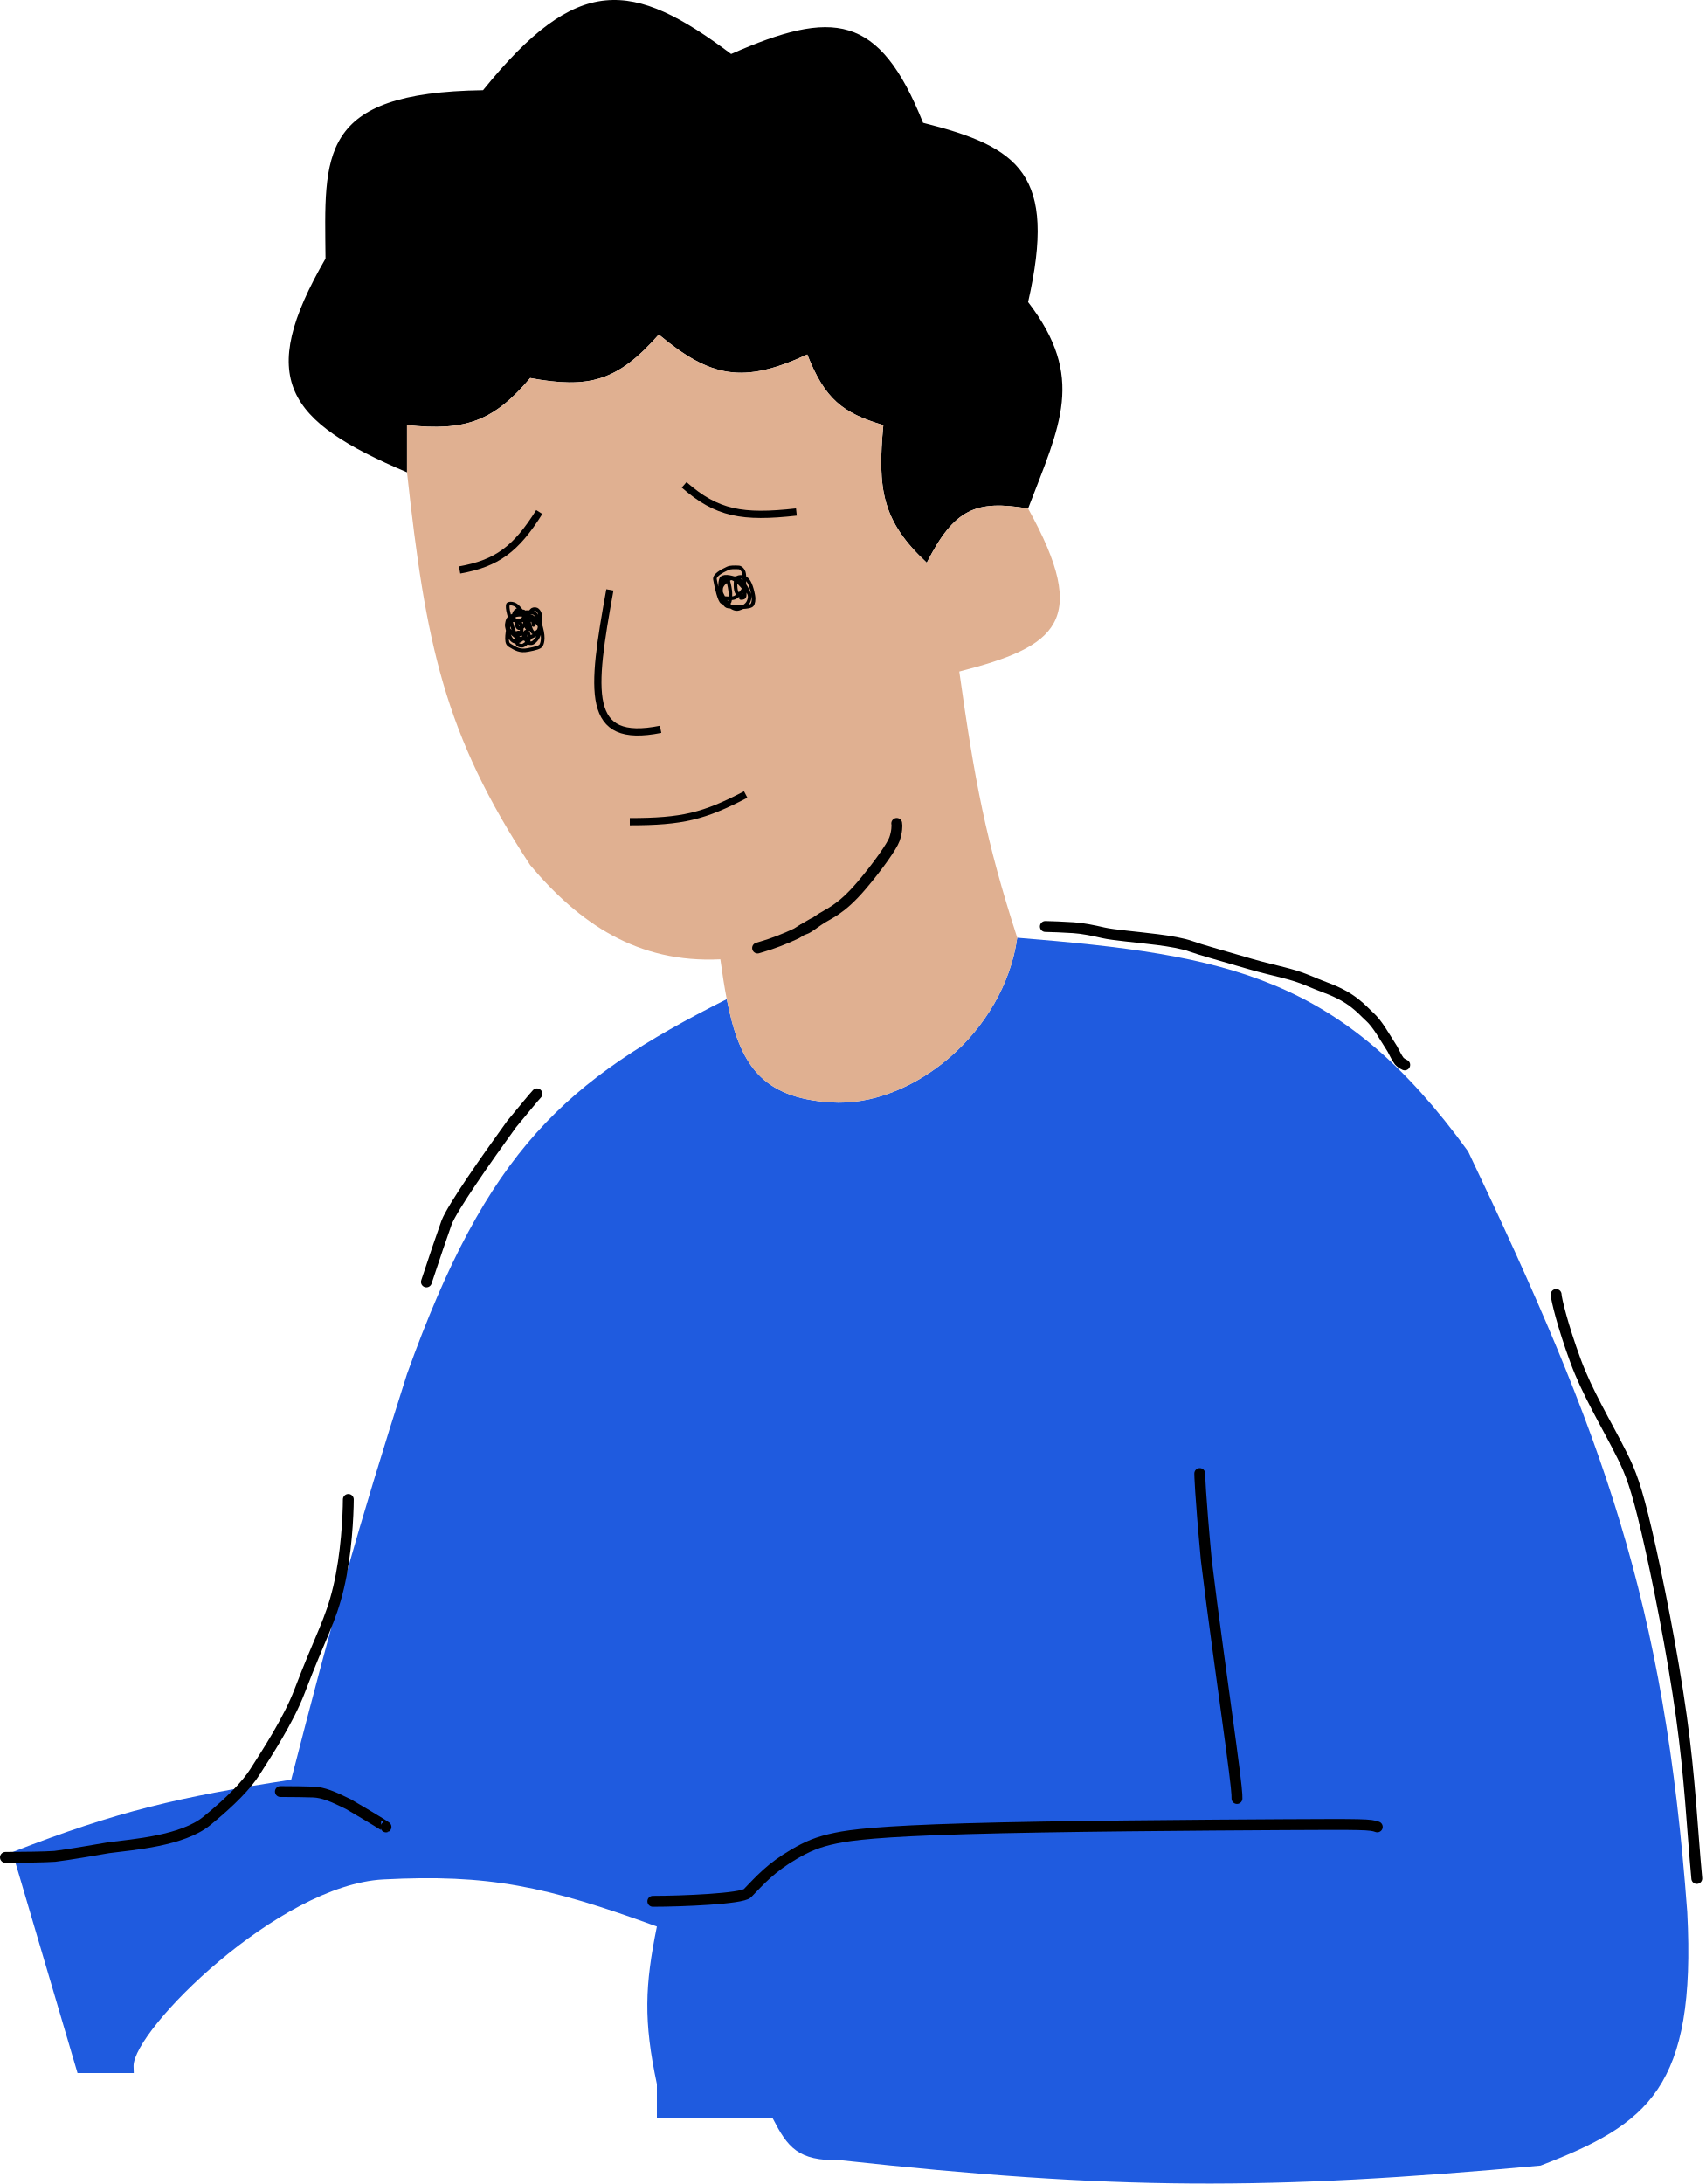
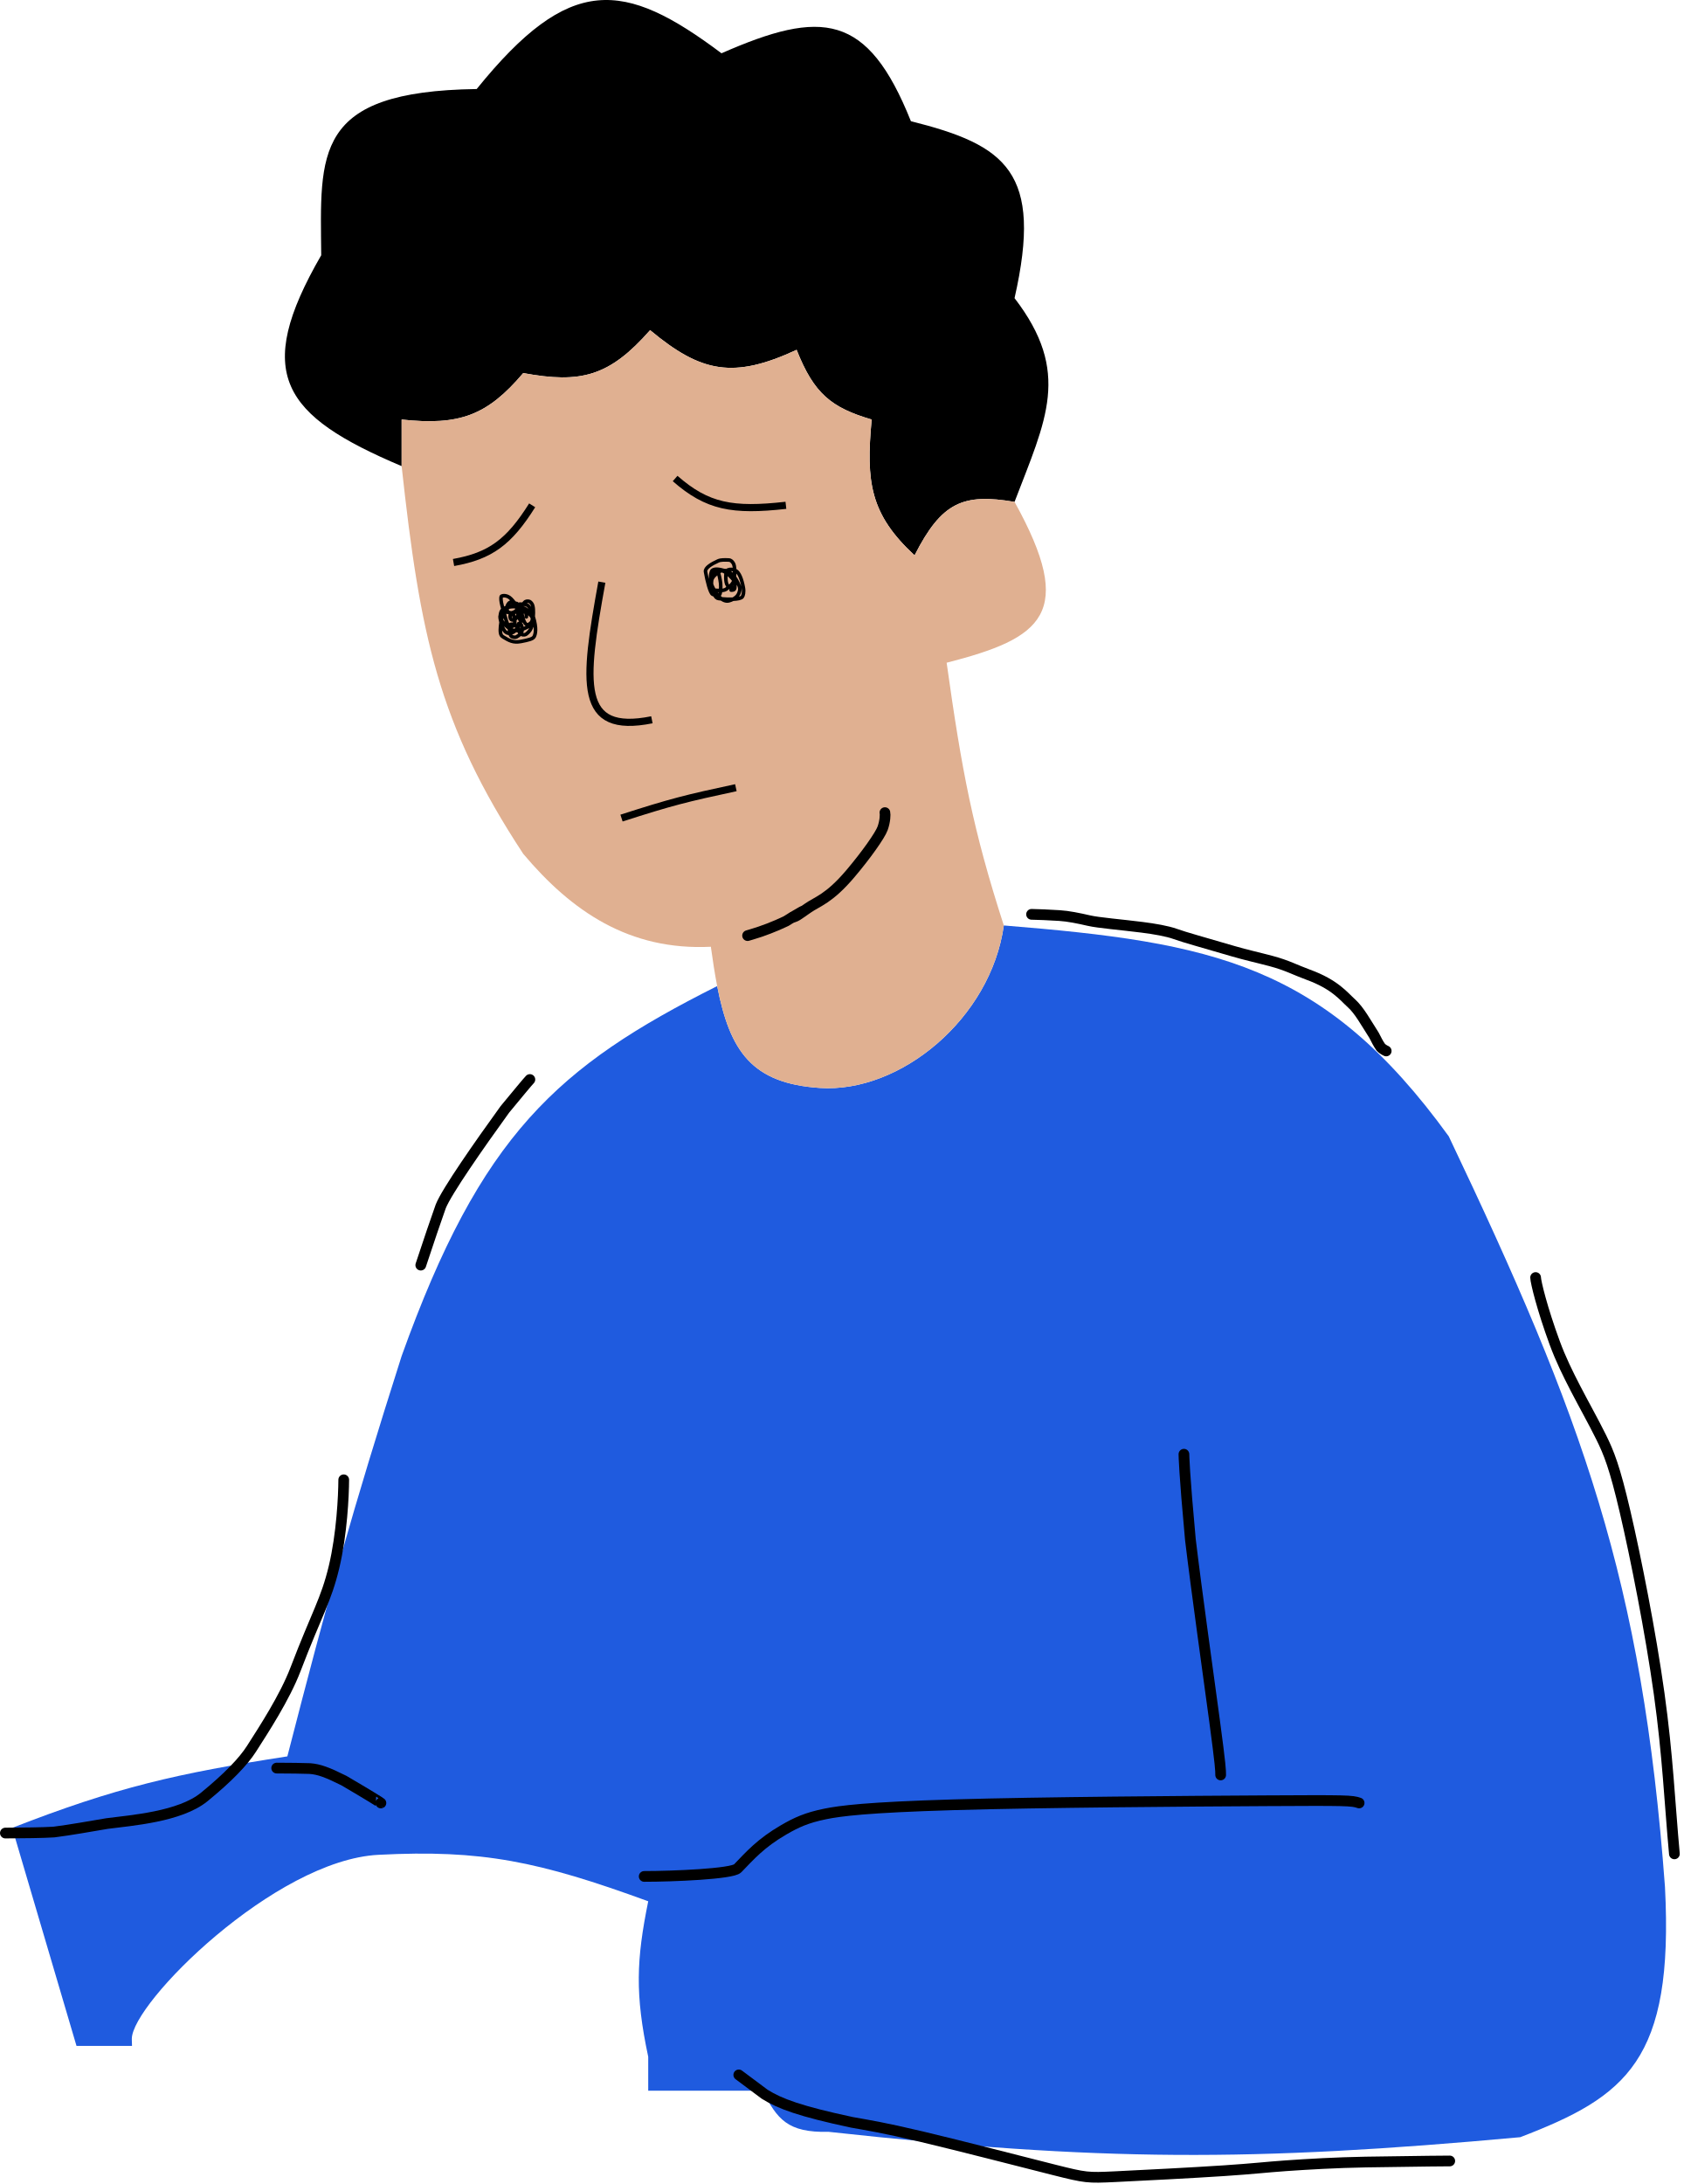
- <svg xmlns="http://www.w3.org/2000/svg" width="471" height="603" viewBox="0 0 471 603" fill="none">
+ <svg xmlns="http://www.w3.org/2000/svg" width="471" height="611" viewBox="0 0 471 611" fill="none">
  <path d="M280.881 258.906C339.332 263.662 370.368 269.559 405.381 317.906C442.883 396.681 459.508 441.89 465.881 527.906C468.391 576.417 455.105 586.515 425.381 597.906C350.168 604.795 307.837 604.71 231.881 596.406C220.288 596.684 217.474 592.817 213.381 584.906H181.381V575.406C177.653 557.899 178.072 548.215 181.381 531.906C150.731 520.72 134.881 517.406 105.881 518.906C76.881 520.406 36.881 560.406 36.881 570.406C36.881 571.106 36.9 571.759 36.938 572.367H21.406L3.406 511.367C32.523 500.011 49.517 496.136 80.406 491.367C91.814 447.051 98.584 422.66 112.381 379.367C134.597 317.439 155.929 298.347 200.675 275.867C204.247 294.144 210.392 303.1 229.406 304.367C251.906 305.867 277.241 284.942 280.881 258.906Z" fill="#1F5BDF" />
-   <path d="M112.381 130.406C78.957 116.243 70.692 104.608 89.881 71.406C89.639 42.812 87.54 25.552 133.381 24.906C159.473 -7.361 174.534 -5.586 201.881 14.906C229.968 2.572 242.744 3.6 254.881 33.906C281.517 40.587 291.908 48.086 283.881 83.406C299.818 104.165 292.717 117.311 283.881 140.406C269.499 137.962 263.486 140.447 255.906 155.367C243.5 143.872 242.257 134.912 243.906 117.367C232.627 114.036 227.766 110.174 222.906 97.867C205.209 106.067 196.227 104.285 181.906 92.367C170.529 105.287 162.592 107.371 146.406 104.367C136.375 116.188 128.65 119.134 112.381 117.367V130.406Z" fill="black" />
-   <path d="M283.881 140.406C301.236 171.695 291.732 178.527 264.881 185.406C269.119 215.592 272.185 231.995 280.881 258.906C277.241 284.942 251.906 305.867 229.406 304.367C210.392 303.1 204.247 294.144 200.675 275.867C200.02 272.517 199.452 268.854 198.906 264.867C176.055 265.987 159.932 254.938 146.406 238.867C122.568 202.642 117.533 177.505 112.381 130.406V117.367C128.65 119.134 136.375 116.188 146.406 104.367C162.592 107.371 170.529 105.287 181.906 92.367C196.227 104.285 205.209 106.067 222.906 97.867C227.766 110.174 232.627 114.036 243.906 117.367C242.257 134.912 243.5 143.872 255.906 155.367C263.486 140.447 269.499 137.962 283.881 140.406Z" fill="#E0B091" />
-   <path d="M148.906 141.367C142.452 151.661 137.191 155.54 126.906 157.367M188.906 133.867C197.917 141.758 204.956 143.046 219.906 141.367M168.406 162.867C163.274 191.151 161.549 205.567 182.406 201.367M205.906 219.367C194.406 225.367 188.406 226.867 173.906 226.867" stroke="black" stroke-width="2" />
-   <path d="M331.277 406.836C331.277 407.049 331.333 411.818 333.085 430.697C334.782 444.916 338.118 468.555 339.836 481.336C341.555 494.116 341.555 495.322 341.555 496.564" stroke="black" stroke-width="3" stroke-linecap="round" stroke-linejoin="round" />
-   <path d="M180.257 524.949C188.308 524.949 204.884 524.258 206.395 522.698C209.841 519.141 212.846 515.655 219.283 511.918C222.822 509.864 225.694 508.533 230.887 507.477C235.056 506.628 242.428 505.626 266.846 504.907C291.264 504.188 332.527 503.906 354.615 503.781C376.703 503.657 378.366 503.699 380.297 504.4" stroke="black" stroke-width="3" stroke-linecap="round" stroke-linejoin="round" />
-   <path d="M106.585 504.412C106.655 504.377 102.881 502.032 96.225 498.138C91.61 495.836 89.276 494.968 86.724 494.777C84.684 494.697 81.13 494.651 77.419 494.641" stroke="black" stroke-width="3" stroke-linecap="round" stroke-linejoin="round" />
-   <path d="M200.894 160.005C201.07 160.243 201.458 161.677 201.641 163.211C201.722 163.886 201.656 165.062 201.567 165.704C201.477 166.347 201.297 166.427 201.009 166.469C200.336 166.565 199.741 166.43 199.394 166.248C198.71 165.888 197.847 162.475 197.415 159.95C197.228 158.858 199.101 157.761 200.932 156.927C201.685 156.584 202.782 156.627 203.911 156.668C204.579 156.692 204.923 157.181 205.199 157.612C205.7 158.396 205.586 160.779 205.416 162.209C205.299 163.202 204.008 164.284 203.182 164.837C202.418 165.348 201.026 165.196 200.049 165.124C198.226 164.989 199.346 160.472 199.643 159.977C199.877 159.59 200.667 159.598 201.505 159.604C202.816 159.614 203.984 160.781 204.89 161.792C205.767 162.771 205.702 163.623 205.605 164.081C205.56 164.294 205.277 164.375 205.071 164.428C204.688 164.527 204.281 164.379 203.918 164.15C202.879 163.495 203.103 161.139 203.153 160.266C203.175 159.871 203.353 159.59 203.707 159.445C204.567 159.091 205.433 159.415 205.862 159.654C206.846 160.201 207.538 161.981 207.986 164.348C208.242 165.694 207.955 166.632 207.697 166.98C207.042 167.865 203.082 167.707 201.084 167.45C200.149 167.33 199.856 166.27 199.416 165.041C198.366 162.107 198.981 159.879 199.248 159.627C200.157 158.772 202.487 159.537 203.858 160.023C205.092 160.46 206.156 162.237 206.854 163.955C207.218 164.853 206.872 165.672 206.664 166.139C206.228 167.117 205.055 167.782 203.942 168.087C203.403 168.235 202.932 168.088 202.577 167.944C200.994 167.303 199.611 164.803 199.206 163.819C199.025 163.38 199.061 162.894 199.122 162.423C199.276 161.245 200.728 160.285 201.555 159.766C201.902 159.548 202.443 159.616 202.958 159.627C203.854 159.645 204.643 160.862 205.375 162.353C205.663 162.939 205.652 163.711 205.607 164.486C205.549 164.793 205.418 164.924 205.263 165C205.109 165.076 204.935 165.094 204.573 165.092" stroke="black" stroke-linecap="round" stroke-linejoin="round" />
-   <path d="M144.573 168.822C144.666 168.983 144.713 169.746 144.628 170.419C144.561 170.944 143.973 171.187 143.447 171.386C143.153 171.497 142.761 171.483 142.496 171.421C142.232 171.36 142.094 171.214 142.011 171.036C141.841 170.675 141.874 170.217 141.901 169.779C141.927 169.356 142.176 168.961 142.499 168.644C142.817 168.332 143.307 168.424 143.635 168.48C144.45 168.618 144.81 169.788 144.972 170.737C145.091 171.435 144.932 172.077 144.77 172.503C144.616 172.908 144.246 173.178 143.854 173.368C143.658 173.464 143.432 173.466 143.261 173.425C143.089 173.385 142.968 173.279 142.879 173.106C142.68 172.72 142.697 172.284 142.802 171.963C143.062 171.169 144.515 171.199 146.703 171.197C147.715 171.196 148.448 172.024 148.887 172.621C149.106 172.919 148.973 173.391 148.842 173.798C148.723 174.166 148.374 174.424 148.027 174.654C147.857 174.768 147.647 174.792 147.454 174.743C146.662 174.542 146.245 172.861 145.851 170.896C145.777 170.527 145.845 170.304 145.95 170.188C146.055 170.073 146.24 170.064 146.41 170.087C147.23 170.194 148.291 171.53 148.842 172.602C149.447 173.782 148.953 174.878 148.622 175.718C148.322 176.477 147.696 177.051 147.243 177.397C146.915 177.648 146.526 177.616 146.169 177.561C145.764 177.499 145.468 177.104 145.23 176.694C144.953 176.218 144.944 175.442 144.997 174.728C145.018 174.451 145.201 174.371 145.358 174.4C145.514 174.429 145.684 174.575 145.807 174.75C146.05 175.095 146.087 175.692 146.078 176.325C146.066 177.178 145.156 177.82 144.527 178.176C144.226 178.347 143.796 178.287 143.388 178.174C142.526 177.934 142.549 176.413 142.566 175.055C142.57 174.787 142.821 174.682 143.061 174.648C143.6 174.571 144.089 174.857 144.396 175.132C144.54 175.262 144.625 175.412 144.652 175.565C144.708 175.875 144.393 176.236 143.988 176.59C143.614 176.917 143.171 177.074 142.736 177.156C142.294 177.24 141.9 177.087 141.607 176.893C140.758 176.33 140.297 174.765 139.963 172.997C139.85 172.398 139.98 172.028 140.217 171.742C140.839 170.99 142.257 171.235 143.18 171.537C143.618 171.68 143.786 172.245 143.937 172.847C144.17 173.77 144 174.537 143.868 174.847C143.799 175.006 143.623 175.113 143.446 175.19C143.269 175.268 143.068 175.299 142.84 175.229C142.612 175.159 142.363 174.988 142.182 174.816C141.86 174.512 141.288 172.481 140.513 169.532C140.127 168.063 140.152 167.415 140.223 166.982C140.254 166.795 140.438 166.721 140.652 166.677C141.139 166.578 141.64 166.692 142.087 166.881C143.476 167.469 145.172 170.375 146.245 172.765C146.419 173.153 146.37 173.446 146.283 173.593C146.196 173.741 146.003 173.759 145.842 173.702C145.156 173.464 145.179 171.922 145.283 170.922C145.351 170.27 146.034 169.39 146.755 168.556C147.142 168.109 147.603 168.181 147.94 168.212C148.285 168.244 148.557 168.554 148.804 168.887C149.432 169.732 149.274 172.206 149.063 173.789C148.923 174.838 147.432 175.575 145.879 176.17C145.178 176.439 144.495 176.41 143.956 176.392C142.624 176.345 140.789 174.342 140.172 173.336C139.83 172.777 139.988 172.061 140.106 171.515C140.395 170.174 142.033 169.694 143.967 169.226C145.69 168.809 146.962 169.091 147.296 169.196C148.001 169.419 148.427 170.259 149.005 171.926C150.321 175.718 149.818 177.414 149.453 178.112C149.117 178.755 147.88 179.052 145.749 179.461C143.525 179.887 142.392 179.14 140.8 178.198C140.477 178.006 140.354 177.839 140.252 177.666C139.572 176.51 140.403 172.712 140.908 170.964C141.037 170.515 141.452 170.259 141.811 170.073C143.31 169.298 145.972 170 146.473 170.139C146.841 170.345 147.085 170.902 147.226 171.691C147.276 172.045 147.282 172.305 147.287 172.574" stroke="black" stroke-linecap="round" stroke-linejoin="round" />
-   <path d="M288.641 255.797C290.013 255.797 293.919 255.98 296.412 256.136C298.899 256.292 301.824 256.889 304.683 257.55C307.36 258.169 313.736 258.683 319.564 259.422C323.005 259.858 326.619 260.481 328.856 261.286C331.724 262.318 336.27 263.525 345.162 266.14C348.628 267.159 352.217 267.943 355.755 268.89C360.269 270.098 362.328 271.324 366.053 272.682C373.556 275.418 375.969 278.717 378.167 280.701C380.369 282.688 382.132 285.996 384.457 289.612C385.155 290.975 385.699 292.059 386.337 292.948C386.707 293.357 387.172 293.682 387.875 294.016" stroke="black" stroke-width="3" stroke-linecap="round" stroke-linejoin="round" />
-   <path d="M429.682 357.406C429.709 358.653 431.49 366.084 435.009 375.645C436.696 380.229 438.605 384.109 440.876 388.503C443.147 392.897 445.83 397.646 448.015 402.066C450.2 406.485 451.804 410.431 454.726 422.963C457.648 435.495 461.838 456.494 464.257 473.866C466.676 491.237 467.197 504.344 468.516 518.641" stroke="black" stroke-width="3" stroke-linecap="round" stroke-linejoin="round" />
-   <path d="M148.266 302.008C147.664 302.621 144.799 306.089 141.265 310.369C134.149 320.207 124.941 333.368 123.316 337.522C122.061 341.011 119.933 347.305 117.74 353.934" stroke="black" stroke-width="3" stroke-linecap="round" stroke-linejoin="round" />
-   <path d="M96.18 413.992C96.157 418.465 95.666 429.155 93.474 438.366C91.246 447.725 88.638 451.439 82.689 467.015C79.674 474.909 73.742 483.972 70.348 489.279C68.118 492.767 63.878 497.227 57.136 502.734C50.331 508.293 36.649 509.274 29.954 510.158C25.226 510.962 19.644 511.956 15.103 512.533C11.873 512.742 6.765 512.779 1.502 512.818" stroke="black" stroke-width="3" stroke-linecap="round" stroke-linejoin="round" />
-   <path d="M247.609 227.344C247.739 227.855 247.681 229.737 246.97 231.727C246.275 233.669 242.392 239.183 237.937 244.435C231.926 251.521 228.711 252.174 226 254.087C225.209 254.642 224.203 255.347 223.521 255.804C222.838 256.261 222.51 256.449 221.74 256.642" stroke="black" stroke-width="3" stroke-linecap="round" stroke-linejoin="round" />
-   <path d="M224.422 255.023C224.065 255.241 221.968 256.4 219.949 257.697C216.846 259.19 213.27 260.551 210.417 261.378C209.832 261.541 209.553 261.64 209.185 261.746" stroke="black" stroke-width="3" stroke-linecap="round" stroke-linejoin="round" />
+   <path d="M112.381 130.406C78.957 116.243 70.692 104.608 89.881 71.406C89.639 42.812 87.54 25.552 133.381 24.906C159.473 -7.361 174.534 -5.586 201.881 14.906C229.968 2.572 242.744 3.6 254.881 33.906C281.517 40.587 291.908 48.086 283.881 83.406C299.818 104.165 292.717 117.311 283.881 140.406C269.499 137.962 263.486 140.447 255.906 155.367C243.5 143.872 242.257 134.911 243.906 117.367C232.627 114.036 227.766 110.174 222.906 97.867C205.209 106.067 196.227 104.285 181.906 92.367C170.529 105.287 162.592 107.371 146.406 104.367C136.375 116.188 128.65 119.134 112.381 117.367V130.406Z" fill="black" />
+   <path d="M283.881 140.406C301.236 171.695 291.732 178.527 264.881 185.406C269.119 215.592 272.185 231.995 280.881 258.906C277.241 284.942 251.906 305.867 229.406 304.367C210.392 303.1 204.247 294.144 200.675 275.867C200.02 272.517 199.452 268.854 198.906 264.867C176.055 265.987 159.932 254.938 146.406 238.867C122.568 202.642 117.533 177.505 112.381 130.406V117.367C128.65 119.134 136.375 116.188 146.406 104.367C162.592 107.371 170.529 105.287 181.906 92.367C196.227 104.285 205.209 106.067 222.906 97.867C227.766 110.174 232.627 114.036 243.906 117.367C242.257 134.911 243.5 143.872 255.906 155.367C263.486 140.447 269.499 137.962 283.881 140.406Z" fill="#E0B091" />
+   <path d="M148.906 141.367C142.452 151.661 137.191 155.54 126.906 157.367M188.906 133.867C197.917 141.758 204.956 143.046 219.906 141.367M168.406 162.867C163.274 191.151 161.549 205.567 182.406 201.367M205.906 220.367C191.906 223.367 187.906 224.367 173.906 228.867" stroke-width="2" stroke="black" />
+   <path d="M331.277 406.836C331.277 407.049 331.333 411.818 333.085 430.697C334.782 444.916 338.118 468.555 339.836 481.336C341.555 494.116 341.555 495.322 341.555 496.564" stroke-width="3" stroke-linecap="round" stroke-linejoin="round" stroke="black" />
+   <path d="M180.257 524.949C188.308 524.949 204.884 524.258 206.395 522.698C209.841 519.141 212.846 515.655 219.283 511.918C222.822 509.864 225.694 508.533 230.887 507.477C235.056 506.628 242.428 505.626 266.846 504.907C291.264 504.188 332.527 503.906 354.615 503.781C376.703 503.657 378.366 503.699 380.297 504.4" stroke-width="3" stroke-linecap="round" stroke-linejoin="round" stroke="black" />
+   <path d="M106.585 504.412C106.655 504.377 102.881 502.032 96.225 498.138C91.61 495.836 89.276 494.968 86.724 494.777C84.684 494.697 81.13 494.651 77.419 494.641" stroke-width="3" stroke-linecap="round" stroke-linejoin="round" stroke="black" />
+   <path d="M200.894 160.005C200.916 160.035 200.942 160.083 200.97 160.149M200.97 160.149C201.164 160.604 201.481 161.87 201.641 163.211C201.704 163.734 201.678 164.558 201.622 165.201M200.97 160.149C200.176 160.697 199.244 161.492 199.122 162.423C199.061 162.894 199.025 163.38 199.206 163.819C199.333 164.128 199.557 164.587 199.853 165.09M200.97 160.149C201.18 160.003 201.381 159.875 201.555 159.766C201.654 159.703 201.77 159.664 201.895 159.641M201.622 165.201C201.606 165.388 201.587 165.56 201.567 165.704C201.477 166.347 201.297 166.427 201.009 166.469C200.944 166.478 200.88 166.485 200.817 166.49M201.622 165.201C202.214 165.19 202.784 165.104 203.182 164.837C203.432 164.67 203.724 164.455 204.013 164.208M201.622 165.201C201.079 165.211 200.516 165.159 200.049 165.124C199.979 165.119 199.914 165.107 199.853 165.09M200.817 166.49C200.499 166.516 200.203 166.492 199.949 166.439M200.817 166.49C201.141 166.888 201.498 167.255 201.875 167.537M200.817 166.49C200.448 166.038 200.121 165.546 199.853 165.09M199.949 166.439C199.729 166.393 199.54 166.324 199.394 166.248C198.71 165.888 197.847 162.475 197.415 159.95C197.228 158.858 199.101 157.761 200.932 156.927C201.679 156.587 202.765 156.626 203.885 156.667L203.911 156.668C204.579 156.692 204.923 157.181 205.199 157.612C205.434 157.979 205.534 158.699 205.556 159.507M199.949 166.439C200.214 166.993 200.54 167.38 201.084 167.45C201.322 167.481 201.589 167.51 201.875 167.537M199.949 166.439C199.759 166.04 199.6 165.555 199.416 165.041C199.351 164.859 199.292 164.68 199.239 164.503M205.556 159.507C205.573 160.133 205.543 160.812 205.494 161.422M205.556 159.507C205.086 159.312 204.395 159.162 203.707 159.445C203.553 159.508 203.433 159.596 203.344 159.709M205.556 159.507C205.673 159.555 205.776 159.606 205.862 159.654C206.846 160.201 207.538 161.981 207.986 164.348C208.242 165.694 207.955 166.632 207.697 166.98C207.387 167.399 206.333 167.585 205.099 167.636M205.494 161.422C205.472 161.703 205.445 161.969 205.416 162.209C205.41 162.264 205.4 162.32 205.386 162.376M205.494 161.422C205.002 160.75 204.45 160.232 203.858 160.023C203.845 160.018 203.831 160.013 203.818 160.008M205.494 161.422C206.028 162.151 206.49 163.061 206.854 163.955C207.218 164.853 206.872 165.672 206.664 166.139C206.38 166.774 205.786 167.278 205.099 167.636M205.386 162.376C205.379 162.403 205.372 162.43 205.364 162.457M205.386 162.376C205.382 162.368 205.379 162.36 205.375 162.353C204.886 161.357 204.372 160.484 203.818 160.008M205.386 162.376C205.467 162.546 205.523 162.732 205.561 162.928M205.364 162.457C205.179 163.074 204.602 163.706 204.013 164.208M205.364 162.457C205.25 162.245 205.096 162.022 204.89 161.792C204.387 161.231 203.803 160.622 203.159 160.189M205.364 162.457C205.452 162.621 205.515 162.779 205.561 162.928M204.013 164.208C204.352 164.403 204.721 164.518 205.071 164.428C205.277 164.375 205.56 164.294 205.605 164.081C205.614 164.04 205.622 163.997 205.629 163.95M204.013 164.208C203.981 164.189 203.949 164.17 203.918 164.15C202.879 163.495 203.103 161.139 203.153 160.266C203.154 160.24 203.157 160.214 203.159 160.189M199.853 165.09C199.566 165.008 199.369 164.797 199.239 164.503M199.239 164.503C199.159 164.321 199.105 164.107 199.072 163.873M199.239 164.503C199.175 164.289 199.12 164.078 199.072 163.873M199.072 163.873C198.872 162.458 199.443 160.309 199.643 159.977C199.875 159.592 200.658 159.598 201.49 159.604L201.505 159.604C201.637 159.605 201.767 159.618 201.895 159.641M199.072 163.873C198.529 161.531 199.017 159.844 199.248 159.627C199.918 158.997 201.358 159.246 202.619 159.615M201.895 159.641C202.337 159.72 202.76 159.92 203.159 160.189M201.895 159.641C202.113 159.6 202.363 159.606 202.619 159.615M203.159 160.189C203.175 160.05 203.212 159.927 203.27 159.82M205.561 162.928C205.685 163.338 205.671 163.69 205.629 163.95M205.561 162.928C205.622 163.247 205.636 163.594 205.629 163.95M205.629 163.95C205.626 164.127 205.617 164.307 205.607 164.486C205.549 164.793 205.418 164.924 205.263 165C205.109 165.076 204.935 165.094 204.573 165.092M203.27 159.82C203.292 159.781 203.316 159.744 203.344 159.709M203.27 159.82C203.062 159.751 202.843 159.681 202.619 159.615M203.27 159.82C203.464 159.884 203.648 159.948 203.818 160.008M203.344 159.709C203.218 159.658 203.089 159.63 202.958 159.627C202.846 159.625 202.732 159.62 202.619 159.615M203.344 159.709C203.505 159.774 203.663 159.876 203.818 160.008M205.099 167.636C204.04 167.68 202.847 167.626 201.875 167.537M205.099 167.636C204.729 167.829 204.332 167.98 203.942 168.087C203.403 168.235 202.932 168.088 202.577 167.944C202.337 167.847 202.102 167.707 201.875 167.537" stroke-linecap="round" stroke-linejoin="round" stroke="black" />
+   <path d="M144.573 168.822C144.6 168.868 144.623 168.964 144.64 169.093M144.64 169.093C144.658 169.228 144.669 169.399 144.672 169.587M144.64 169.093C144.578 169.103 144.515 169.113 144.451 169.125M144.64 169.093C145.319 168.989 145.903 168.991 146.356 169.03M144.672 169.587C144.673 169.642 144.673 169.698 144.672 169.756M144.672 169.587C144.608 169.422 144.535 169.266 144.451 169.125M144.672 169.587C144.697 169.653 144.721 169.721 144.744 169.79M144.672 169.756C144.672 169.764 144.672 169.772 144.672 169.781M144.672 169.756C144.546 169.55 144.419 169.349 144.29 169.155M144.672 169.756C144.678 169.765 144.683 169.774 144.689 169.783M144.672 169.781C144.668 169.988 144.654 170.208 144.628 170.419C144.561 170.944 143.973 171.187 143.447 171.386C143.299 171.442 143.126 171.466 142.957 171.468M144.672 169.781C143.75 169.67 142.673 169.664 141.886 170.036M144.672 169.781C144.677 169.781 144.683 169.782 144.689 169.783M142.957 171.468C142.791 171.471 142.628 171.452 142.496 171.421C142.384 171.395 142.295 171.354 142.223 171.301M142.957 171.468C142.728 171.402 142.478 171.342 142.223 171.301M142.957 171.468C143.03 171.489 143.101 171.511 143.169 171.533M142.223 171.301C142.125 171.23 142.059 171.139 142.011 171.036C141.874 170.745 141.869 170.391 141.886 170.036M142.223 171.301C141.8 171.234 141.364 171.216 140.985 171.302M141.886 170.036C141.889 169.968 141.894 169.899 141.898 169.831M141.886 170.036C141.861 170.048 141.835 170.06 141.811 170.073C141.452 170.259 141.037 170.515 140.908 170.964C140.905 170.972 140.903 170.981 140.9 170.99M141.898 169.831C141.899 169.814 141.9 169.797 141.901 169.779C141.927 169.356 142.176 168.961 142.499 168.644C142.817 168.332 143.307 168.424 143.635 168.48C143.717 168.494 143.794 168.518 143.866 168.551M141.898 169.831C141.45 170.007 141.063 170.213 140.76 170.467M141.898 169.831C142.5 169.594 143.211 169.409 143.967 169.226C144.076 169.2 144.184 169.176 144.29 169.155M143.866 168.551C144.104 168.659 144.296 168.865 144.451 169.125M143.866 168.551C143.264 167.739 142.65 167.12 142.087 166.881C141.64 166.692 141.139 166.578 140.652 166.677C140.438 166.721 140.254 166.795 140.223 166.982C140.152 167.415 140.127 168.063 140.513 169.532C140.598 169.855 140.68 170.167 140.76 170.467M143.866 168.551C144.008 168.742 144.15 168.945 144.29 169.155M144.451 169.125C144.398 169.134 144.344 169.144 144.29 169.155M144.744 169.79C144.763 169.847 144.781 169.906 144.798 169.965M144.744 169.79C144.726 169.787 144.707 169.785 144.689 169.783M144.744 169.79C145.089 169.834 145.41 169.891 145.683 169.948M144.798 169.965C144.873 170.222 144.929 170.488 144.972 170.737C144.999 170.899 145.012 171.057 145.013 171.211M144.798 169.965C144.762 169.904 144.725 169.843 144.689 169.783M144.798 169.965C144.968 170.25 145.134 170.543 145.294 170.84M145.013 171.211C145.017 171.721 144.894 172.176 144.77 172.503C144.638 172.85 144.348 173.098 144.02 173.281M145.013 171.211C144.181 171.237 143.549 171.313 143.169 171.533M145.013 171.211C145.093 171.208 145.174 171.206 145.257 171.205M144.02 173.281C143.966 173.312 143.91 173.341 143.854 173.368C143.658 173.464 143.432 173.466 143.261 173.425C143.089 173.385 142.968 173.279 142.879 173.106C142.68 172.72 142.697 172.284 142.802 171.963C142.862 171.779 142.987 171.64 143.169 171.533M144.02 173.281C144.002 173.141 143.975 172.996 143.937 172.847C143.786 172.245 143.618 171.68 143.18 171.537C143.177 171.536 143.173 171.535 143.169 171.533M144.02 173.281C144.11 173.958 143.996 174.51 143.89 174.792M145.257 171.205C145.332 171.203 145.409 171.202 145.487 171.201M145.257 171.205C145.18 172.19 145.218 173.486 145.842 173.702C146.003 173.759 146.196 173.741 146.283 173.593C146.37 173.446 146.419 173.153 146.245 172.765C146.017 172.258 145.761 171.727 145.487 171.201M145.257 171.205C145.265 171.107 145.273 171.013 145.283 170.922C145.286 170.895 145.29 170.868 145.294 170.84M145.487 171.201C145.624 171.199 145.766 171.198 145.912 171.198M145.487 171.201C145.423 171.08 145.359 170.96 145.294 170.84M145.912 171.198C146.163 171.197 146.427 171.197 146.703 171.197C146.851 171.197 146.993 171.214 147.129 171.246M145.912 171.198C146.289 173.03 146.703 174.552 147.454 174.743C147.647 174.792 147.857 174.768 148.027 174.654C148.374 174.424 148.723 174.166 148.842 173.798C148.927 173.533 149.013 173.241 149.003 172.987M145.912 171.198C145.892 171.098 145.871 170.998 145.851 170.896C145.777 170.527 145.845 170.304 145.95 170.188C146.02 170.111 146.127 170.081 146.241 170.077M147.129 171.246C147.844 171.414 148.393 171.981 148.769 172.464M147.129 171.246C146.982 170.693 146.767 170.303 146.473 170.139C146.419 170.124 146.341 170.103 146.241 170.077M147.129 171.246C147.165 171.385 147.198 171.533 147.226 171.691C147.276 172.045 147.282 172.305 147.287 172.574M148.769 172.464C148.81 172.518 148.85 172.57 148.887 172.621C148.964 172.725 148.997 172.851 149.003 172.987M148.769 172.464C148.201 171.419 147.195 170.189 146.41 170.087C146.354 170.079 146.297 170.075 146.241 170.077M148.769 172.464C148.794 172.511 148.818 172.557 148.842 172.602C148.908 172.732 148.961 172.86 149.003 172.987M149.003 172.987C149.053 173.141 149.087 173.293 149.106 173.443M146.241 170.077C146.095 170.04 145.905 169.995 145.683 169.948M149.106 173.443C149.218 174.298 148.873 175.082 148.622 175.718C148.322 176.477 147.696 177.051 147.243 177.397C146.915 177.648 146.526 177.616 146.169 177.561C145.981 177.532 145.816 177.431 145.669 177.29M149.106 173.443C149.141 173.148 149.173 172.831 149.197 172.506M149.106 173.443C149.092 173.562 149.078 173.678 149.063 173.789C148.929 174.793 147.558 175.511 146.079 176.092M145.669 177.29C145.501 177.128 145.357 176.913 145.23 176.694C145.173 176.596 145.127 176.485 145.091 176.365M145.669 177.29C145.907 177.01 146.073 176.686 146.078 176.325C146.079 176.247 146.08 176.169 146.079 176.092M145.669 177.29C145.345 177.671 144.89 177.971 144.527 178.176C144.226 178.347 143.796 178.287 143.388 178.174C142.991 178.063 142.781 177.681 142.673 177.167M145.091 176.365C144.952 175.901 144.955 175.295 144.997 174.728C145.018 174.451 145.201 174.371 145.358 174.4C145.514 174.429 145.684 174.575 145.807 174.75C146.02 175.053 146.075 175.548 146.079 176.092M145.091 176.365C145.346 176.332 145.611 176.273 145.879 176.17C145.946 176.145 146.013 176.119 146.079 176.092M145.091 176.365C144.773 176.406 144.47 176.407 144.196 176.399M142.673 177.167C142.59 176.776 142.566 176.31 142.562 175.831M142.673 177.167C142.694 177.164 142.715 177.16 142.736 177.156C143.171 177.074 143.614 176.917 143.988 176.59C144.061 176.527 144.131 176.463 144.196 176.399M142.673 177.167C142.256 177.226 141.886 177.078 141.607 176.893C140.942 176.452 140.515 175.396 140.201 174.11M142.562 175.831C142.56 175.59 142.563 175.345 142.566 175.105M142.562 175.831C143.04 176.156 143.525 176.377 143.956 176.392L143.981 176.392C144.05 176.395 144.122 176.397 144.196 176.399M142.562 175.831C141.655 175.215 140.769 174.222 140.301 173.535M142.566 175.105C142.566 175.093 142.566 175.082 142.566 175.07L142.566 175.055C142.57 174.787 142.821 174.682 143.061 174.648C143.36 174.605 143.644 174.674 143.89 174.792M142.566 175.105C142.657 175.158 142.75 175.201 142.84 175.229C143.068 175.299 143.269 175.268 143.446 175.19C143.623 175.113 143.799 175.006 143.868 174.847C143.875 174.83 143.882 174.812 143.89 174.792M142.566 175.105C142.426 175.024 142.291 174.92 142.182 174.816C141.929 174.577 141.523 173.276 140.985 171.302M143.89 174.792C144.087 174.885 144.259 175.01 144.396 175.132C144.54 175.262 144.625 175.412 144.652 175.565C144.698 175.819 144.494 176.108 144.196 176.399M140.201 174.11C140.114 173.754 140.035 173.38 139.963 172.997C139.896 172.642 139.914 172.367 139.99 172.143M140.201 174.11C139.962 175.574 139.875 177.025 140.252 177.666C140.354 177.839 140.477 178.006 140.8 178.198C142.392 179.14 143.525 179.887 145.749 179.461C147.88 179.052 149.117 178.755 149.453 178.112C149.799 177.45 150.268 175.894 149.197 172.506M140.201 174.11C140.232 173.918 140.266 173.725 140.301 173.535M139.99 172.143C140.042 171.989 140.121 171.858 140.217 171.742C140.369 171.558 140.57 171.433 140.799 171.355M139.99 172.143C139.939 172.547 139.951 172.974 140.172 173.336C140.211 173.399 140.254 173.465 140.301 173.535M139.99 172.143C140.017 171.927 140.062 171.718 140.103 171.529L140.106 171.515C140.198 171.088 140.428 170.747 140.76 170.467M140.799 171.355C140.859 171.334 140.921 171.317 140.985 171.302M140.799 171.355C140.634 171.966 140.451 172.737 140.301 173.535M140.799 171.355C140.834 171.226 140.868 171.103 140.9 170.99M140.985 171.302C140.957 171.2 140.929 171.096 140.9 170.99M140.9 170.99C140.855 170.82 140.808 170.646 140.76 170.467M145.294 170.84C145.342 170.571 145.484 170.268 145.683 169.948M145.683 169.948C145.868 169.652 146.102 169.341 146.356 169.03M146.356 169.03C146.485 168.871 146.62 168.713 146.755 168.556C147.142 168.109 147.603 168.181 147.94 168.212C148.285 168.244 148.557 168.554 148.804 168.887C149.279 169.525 149.304 171.094 149.197 172.506M146.356 169.03C146.823 169.07 147.149 169.15 147.296 169.196C148.001 169.419 148.427 170.259 149.005 171.926C149.074 172.125 149.138 172.318 149.197 172.506" stroke-linecap="round" stroke-linejoin="round" stroke="black" />
+   <path d="M288.641 255.797C290.013 255.797 293.919 255.98 296.412 256.136C298.899 256.292 301.824 256.889 304.683 257.55C307.36 258.169 313.736 258.683 319.564 259.422C323.005 259.858 326.619 260.481 328.856 261.286C331.724 262.318 336.27 263.525 345.162 266.14C348.628 267.159 352.217 267.943 355.755 268.89C360.269 270.098 362.328 271.324 366.053 272.682C373.556 275.418 375.969 278.717 378.167 280.701C380.369 282.688 382.132 285.996 384.457 289.612C385.155 290.975 385.699 292.059 386.337 292.948C386.707 293.357 387.172 293.682 387.875 294.016" stroke-width="3" stroke-linecap="round" stroke-linejoin="round" stroke="black" />
+   <path d="M429.682 357.406C429.709 358.653 431.49 366.084 435.009 375.645C436.696 380.229 438.605 384.109 440.876 388.503C443.147 392.897 445.83 397.646 448.015 402.066C450.2 406.485 451.804 410.431 454.726 422.963C457.648 435.495 461.838 456.494 464.257 473.866C466.676 491.237 467.197 504.344 468.516 518.641" stroke-width="3" stroke-linecap="round" stroke-linejoin="round" stroke="black" />
+   <path d="M148.266 302.008C147.664 302.621 144.799 306.089 141.265 310.369C134.149 320.207 124.941 333.368 123.316 337.522C122.061 341.011 119.933 347.305 117.74 353.934" stroke-width="3" stroke-linecap="round" stroke-linejoin="round" stroke="black" />
+   <path d="M96.18 413.992C96.157 418.465 95.666 429.155 93.474 438.366C91.246 447.725 88.638 451.439 82.689 467.015C79.674 474.909 73.742 483.972 70.348 489.279C68.118 492.767 63.878 497.227 57.136 502.734C50.331 508.293 36.649 509.274 29.954 510.158C25.226 510.962 19.644 511.956 15.103 512.533C11.874 512.742 6.766 512.779 1.503 512.818H1.502" stroke-width="3" stroke-linecap="round" stroke-linejoin="round" stroke="black" />
+   <path d="M247.609 227.344C247.739 227.855 247.681 229.737 246.97 231.727C246.275 233.669 242.392 239.183 237.937 244.435C231.926 251.521 228.711 252.174 226 254.087L225.969 254.11C225.182 254.661 224.194 255.353 223.521 255.804C222.838 256.261 222.51 256.449 221.74 256.642" stroke-width="3" stroke-linecap="round" stroke-linejoin="round" stroke="black" />
+   <path d="M224.422 255.023C224.065 255.241 221.968 256.4 219.949 257.697C216.846 259.19 213.27 260.551 210.417 261.378C209.832 261.541 209.553 261.64 209.185 261.746" stroke-width="3" stroke-linecap="round" stroke-linejoin="round" stroke="black" />
+   <path d="M405.656 604.556C405.575 604.556 397.917 604.596 382.169 604.857C374.035 604.992 365.619 605.484 359.816 605.894C354.012 606.305 351.077 606.709 342.449 607.283C333.821 607.858 319.588 608.591 311.979 608.953C304.37 609.316 303.815 609.285 294.95 607.049C286.084 604.814 268.924 600.374 257.953 597.77C246.982 595.166 242.72 594.533 238.379 593.75C223.929 590.669 218.202 588.555 213.958 585.883C212.305 584.65 209.567 582.604 206.742 580.494L206.719 580.477" stroke-width="3" stroke-linecap="round" stroke-linejoin="round" stroke="black" />
</svg>
